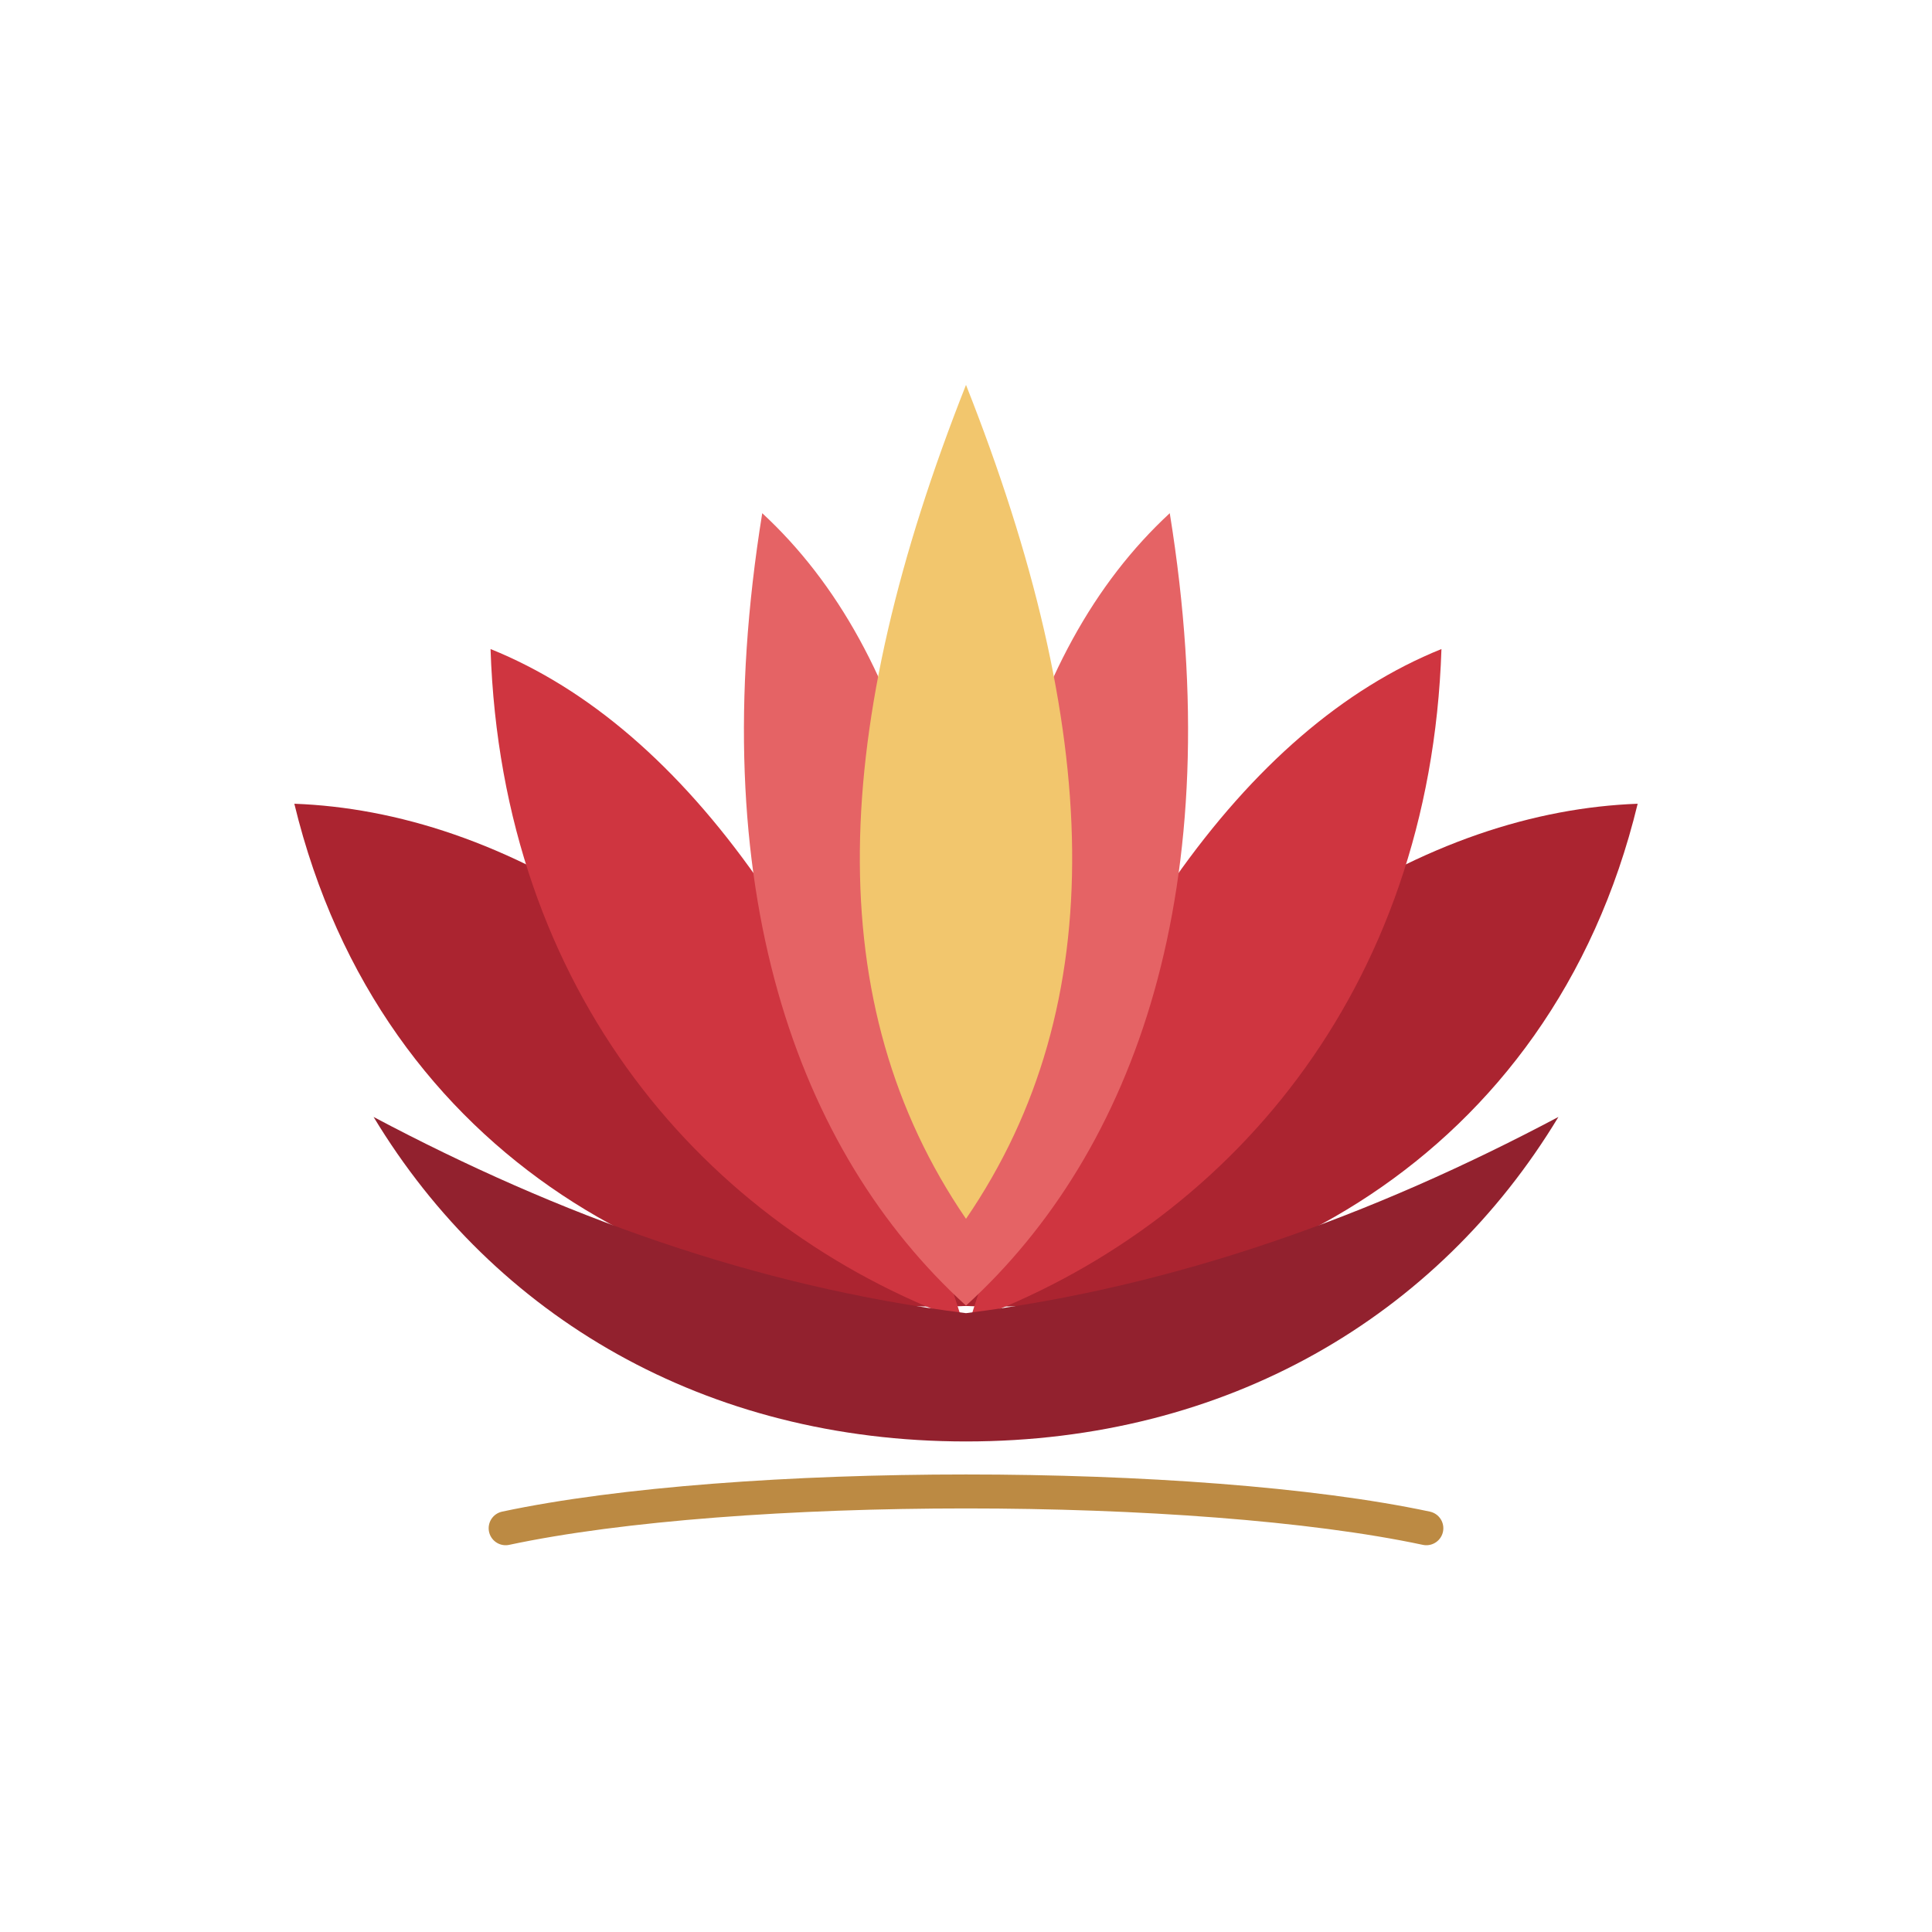
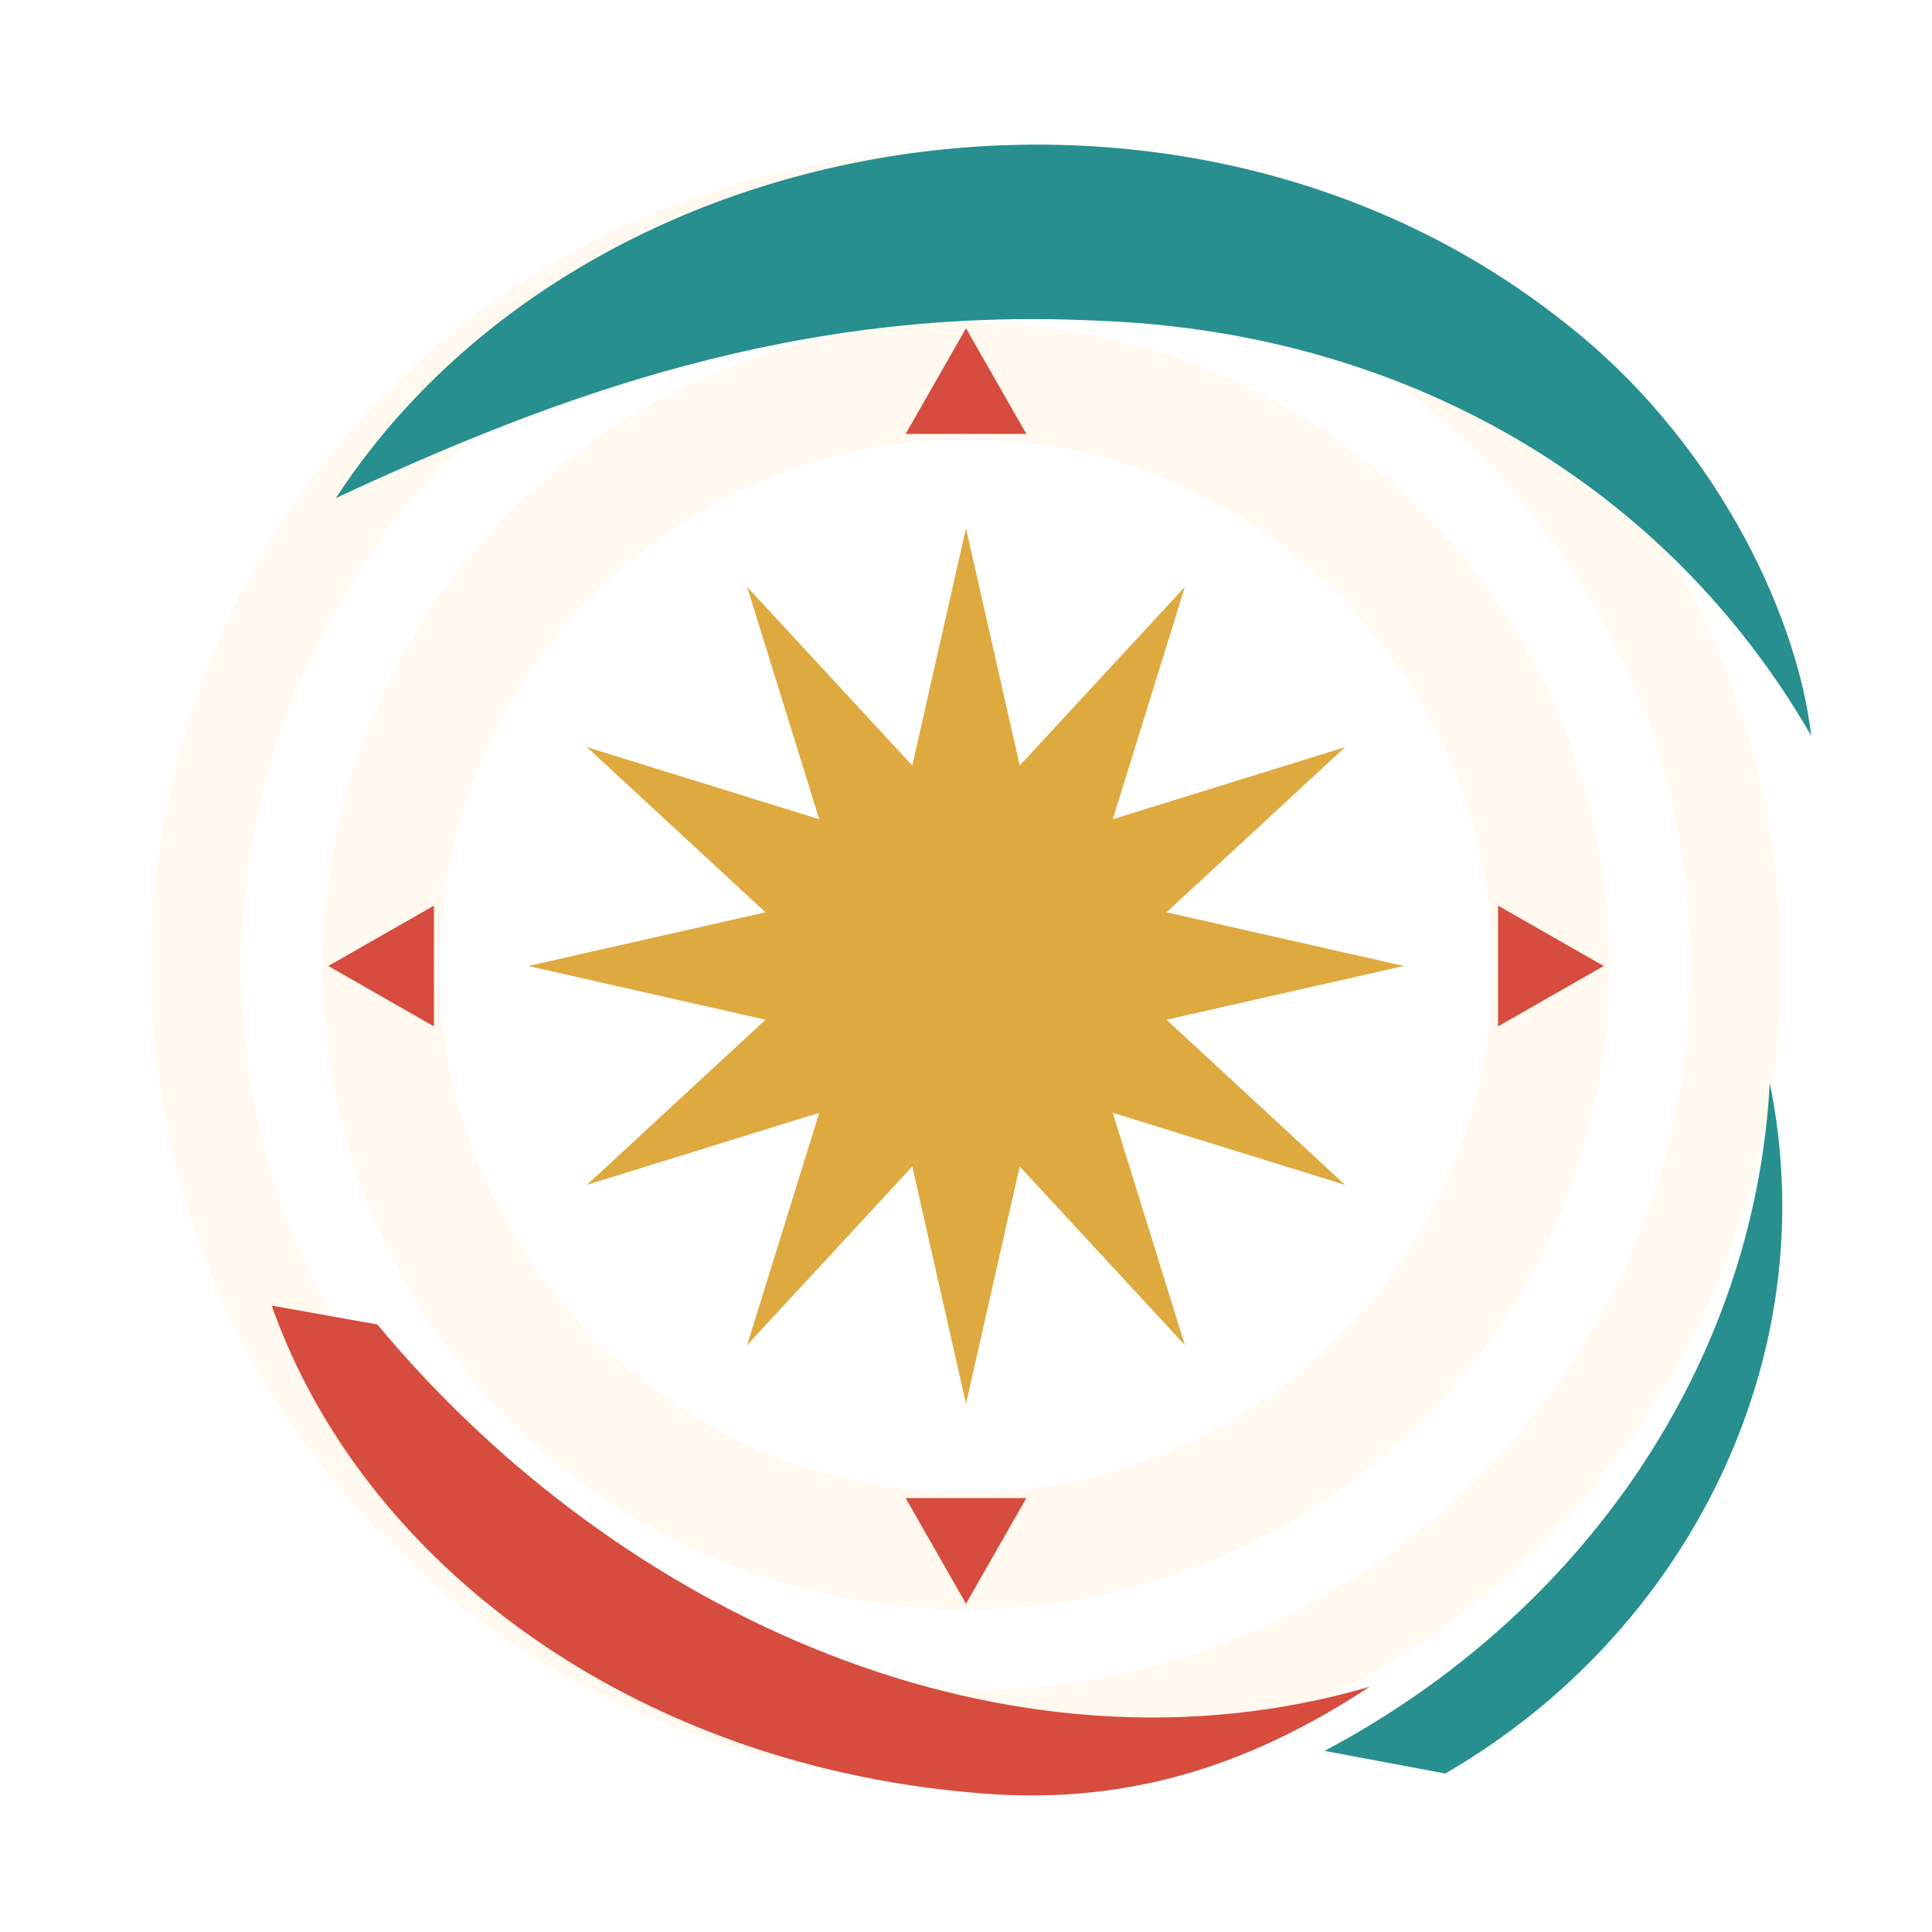
- <svg xmlns="http://www.w3.org/2000/svg" width="512" height="512" viewBox="0 0 512 512" role="img" aria-label="Biểu tượng sen Việt NaMiOS">
-   <path d="M258 346C184 350 101 308 78 213C132 215 197 250 258 346Z" fill="#AB2430" />
-   <path d="M254 346C328 350 411 308 434 213C380 215 315 250 254 346Z" fill="#AB2430" />
-   <path d="M255 350C187 325 133 263 130 172C182 193 225 254 255 350Z" fill="#CF3540" />
-   <path d="M257 350C325 325 379 263 382 172C330 193 287 254 257 350Z" fill="#CF3540" />
-   <path d="M256 346C211 305 186 235 202 136C242 173 259 239 256 346Z" fill="#E56365" />
-   <path d="M256 346C301 305 326 235 310 136C270 173 253 239 256 346Z" fill="#E56365" />
-   <path d="M256 323C217 266 220 193 256 102C292 193 295 266 256 323Z" fill="#F2C66D" />
-   <path d="M99 296C148 322 200 341 256 348C312 341 364 322 413 296C381 349 325 382 256 382C187 382 131 349 99 296Z" fill="#92212E" />
-   <path d="M134 405C195 392 317 392 378 405" fill="none" stroke="#BC8A43" stroke-width="9" stroke-linecap="round" />
+ <svg xmlns="http://www.w3.org/2000/svg" width="512" height="512" viewBox="0 0 512 512" role="img" aria-label="NaMi – logo nền tối">
+   <circle cx="256" cy="256" r="204" fill="none" stroke="#FFF9EF" stroke-width="24" />
+   <circle cx="256" cy="256" r="155" fill="none" stroke="#FFF9EF" stroke-width="31" />
+   <polygon points="256.000,140.000 270.235,202.874 314.000,155.541 294.891,217.109 356.459,198.000 309.126,241.765 372.000,256.000 309.126,270.235 356.459,314.000 294.891,294.891 314.000,356.459 270.235,309.126 256.000,372.000 241.765,309.126 198.000,356.459 217.109,294.891 155.541,314.000 202.874,270.235 140.000,256.000 202.874,241.765 155.541,198.000 217.109,217.109 198.000,155.541 241.765,202.874" fill="#DEA93E" />
+   <polygon points="256.00,87.00 240.00,115.00 272.00,115.00" fill="#D64C3E" />
+   <polygon points="425.00,256.00 397.00,240.00 397.00,272.00" fill="#D64C3E" />
+   <polygon points="256.00,425.00 272.00,397.00 240.00,397.00" fill="#D64C3E" />
+   <polygon points="87.00,256.00 115.00,272.00 115.00,240.00" fill="#D64C3E" />
+   <path d="M350.0 135.1 L364.2 149.2" stroke="#FFF9EF" stroke-width="7" stroke-linecap="round" />
+   <path d="M362.8 147.8 L376.9 162.0" stroke="#FFF9EF" stroke-width="7" stroke-linecap="round" />
+   <path d="M376.9 350.0 L362.8 364.2" stroke="#FFF9EF" stroke-width="7" stroke-linecap="round" />
+   <path d="M364.2 362.8 L350.0 376.9" stroke="#FFF9EF" stroke-width="7" stroke-linecap="round" />
+   <path d="M162.0 376.9 L147.8 362.8" stroke="#FFF9EF" stroke-width="7" stroke-linecap="round" />
+   <path d="M149.2 364.2 L135.1 350.0" stroke="#FFF9EF" stroke-width="7" stroke-linecap="round" />
+   <path d="M135.1 162.0 L149.2 147.8" stroke="#FFF9EF" stroke-width="7" stroke-linecap="round" />
+   <path d="M147.8 149.2 L162.0 135.1" stroke="#FFF9EF" stroke-width="7" stroke-linecap="round" />
+   <path d="M 89 132 C 155 31 314 6 414 85 C 453 115 476 161 480 195 C 442 129 373 88 291 85 C 211 81 147 105 89 132 Z" fill="#278F8D" />
+   <path d="M 72 346 C 96 414 167 467 257 475 C 298 479 331 468 363 447 C 267 475 164 428 100 351 Z" fill="#D64C3E" />
+   <path d="M 351 464 C 419 428 465 362 469 287 C 484 360 447 433 383 470 Z" fill="#278F8D" />
</svg>
